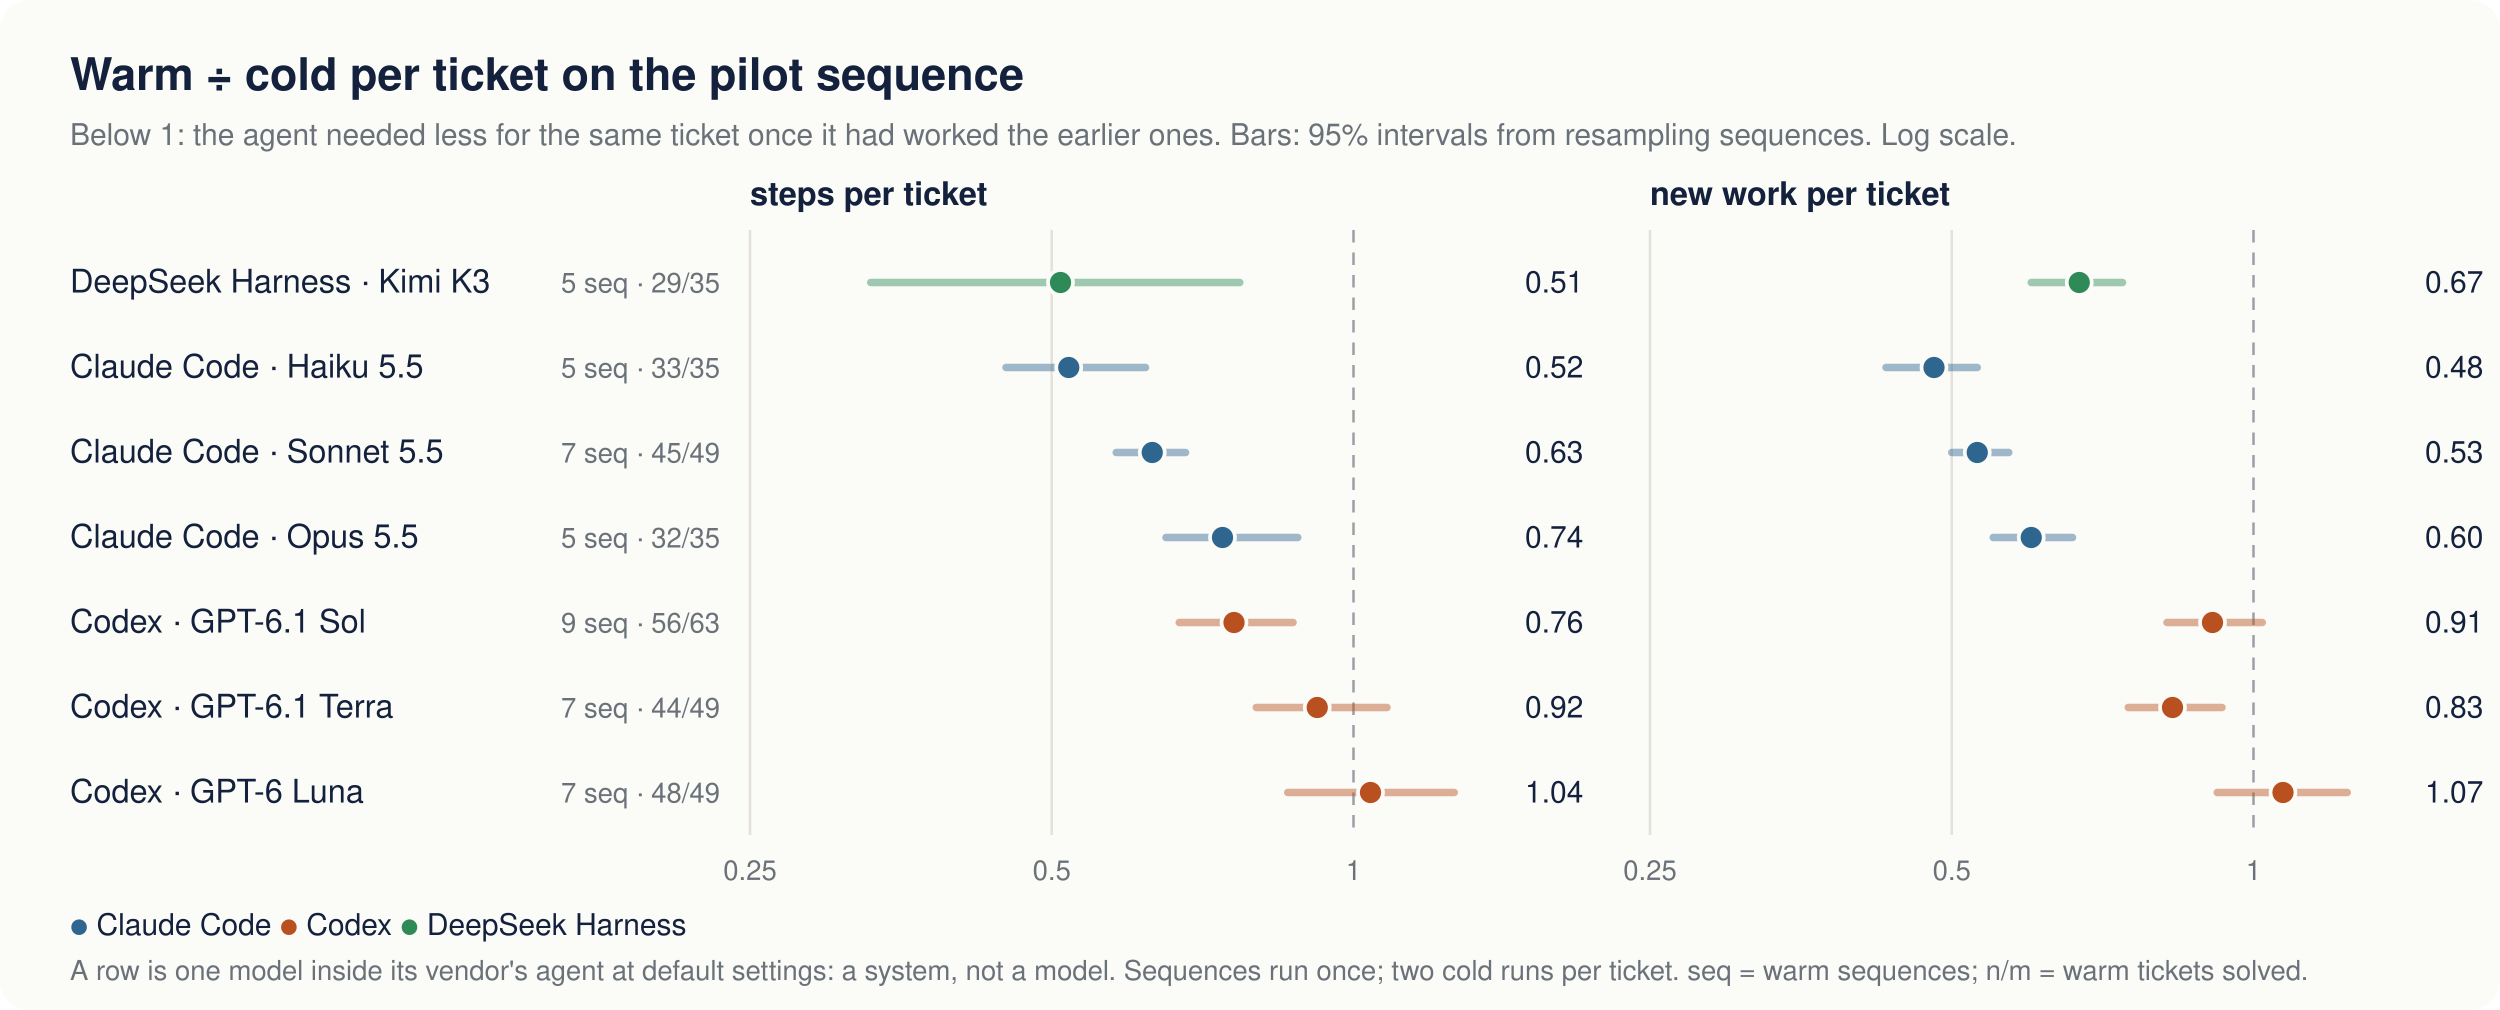
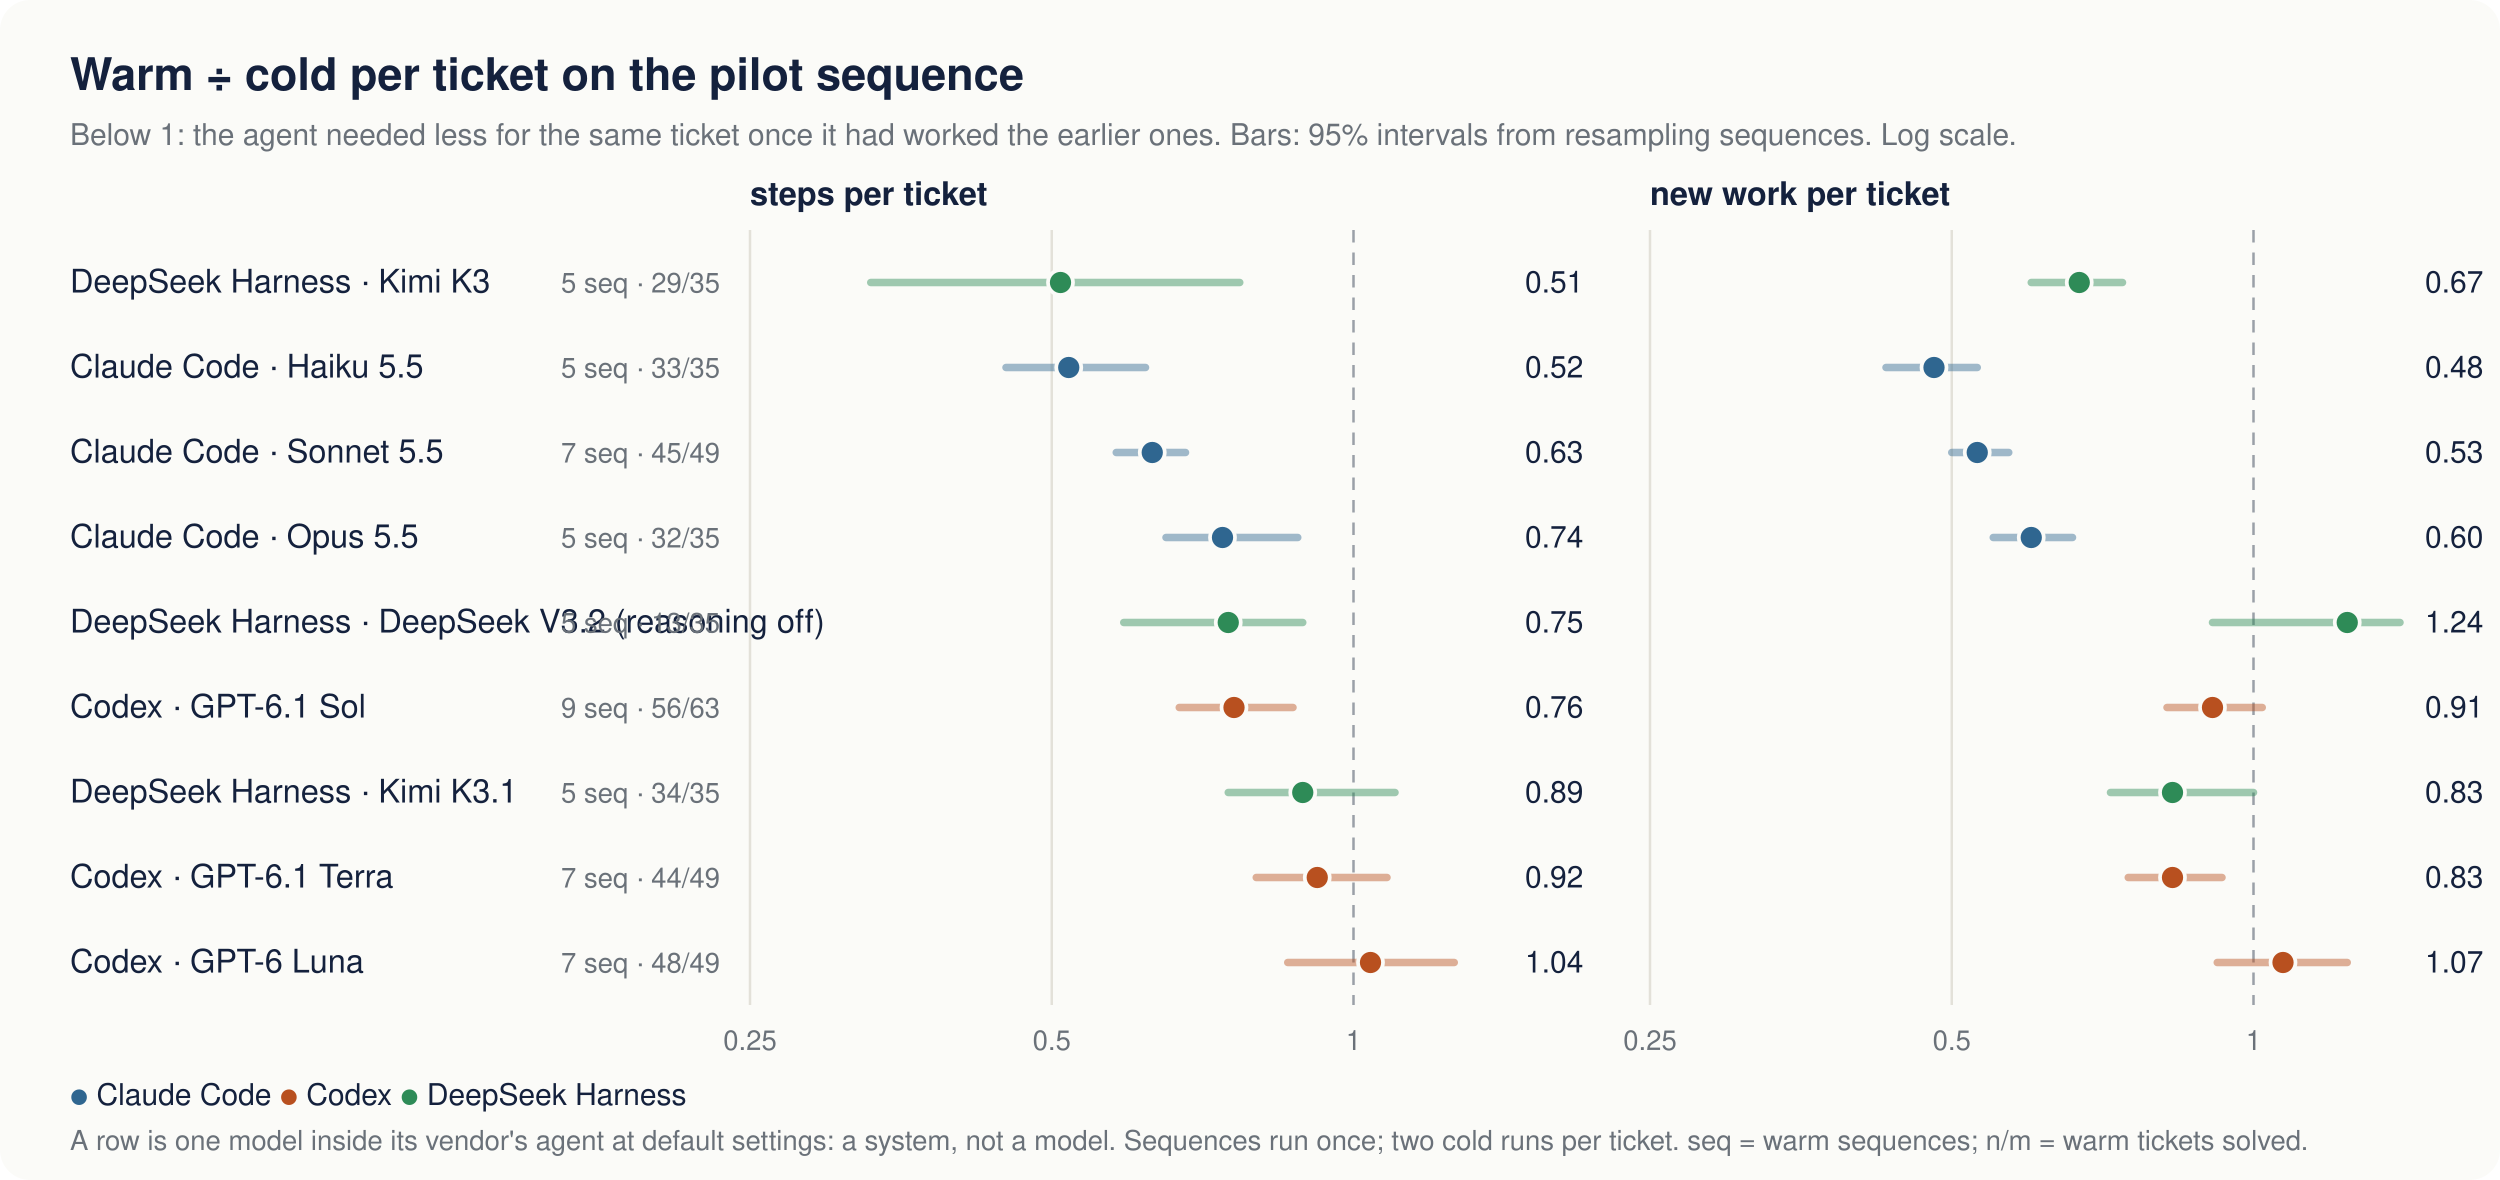
- <svg xmlns="http://www.w3.org/2000/svg" width="1000" height="404" viewBox="0 0 1000 404" font-family="-apple-system,Segoe UI,Helvetica,Arial,sans-serif">
-   <rect width="1000" height="404" rx="12" fill="#FBFBF8" />
+ <svg xmlns="http://www.w3.org/2000/svg" width="1000" height="472" viewBox="0 0 1000 472" font-family="-apple-system,Segoe UI,Helvetica,Arial,sans-serif">
+   <rect width="1000" height="472" rx="12" fill="#FBFBF8" />
  <text x="28" y="36" font-size="18" font-weight="600" fill="#14213D">Warm ÷ cold per ticket on the pilot sequence</text>
  <text x="28" y="58" font-size="12" fill="#6A7179">Below 1: the agent needed less for the same ticket once it had worked the earlier ones. Bars: 95% intervals from resampling sequences. Log scale.</text>
  <text x="300" y="82" font-size="13" font-weight="600" fill="#14213D">steps per ticket</text>
-   <line x1="300.0" y1="92" x2="300.0" y2="334" stroke="#E3E1D9" stroke-dasharray="0" />
-   <text x="300.0" y="352" font-size="11" text-anchor="middle" fill="#6A7179">0.25</text>
-   <line x1="420.7" y1="92" x2="420.7" y2="334" stroke="#E3E1D9" stroke-dasharray="0" />
-   <text x="420.7" y="352" font-size="11" text-anchor="middle" fill="#6A7179">0.5</text>
-   <line x1="541.4" y1="92" x2="541.4" y2="334" stroke="#9AA0A8" stroke-dasharray="5,4" />
-   <text x="541.4" y="352" font-size="11" text-anchor="middle" fill="#6A7179">1</text>
+   <line x1="300.0" y1="92" x2="300.0" y2="402" stroke="#E3E1D9" stroke-dasharray="0" />
+   <text x="300.0" y="420" font-size="11" text-anchor="middle" fill="#6A7179">0.25</text>
+   <line x1="420.7" y1="92" x2="420.7" y2="402" stroke="#E3E1D9" stroke-dasharray="0" />
+   <text x="420.7" y="420" font-size="11" text-anchor="middle" fill="#6A7179">0.5</text>
+   <line x1="541.4" y1="92" x2="541.4" y2="402" stroke="#9AA0A8" stroke-dasharray="5,4" />
+   <text x="541.4" y="420" font-size="11" text-anchor="middle" fill="#6A7179">1</text>
  <text x="660" y="82" font-size="13" font-weight="600" fill="#14213D">new work per ticket</text>
-   <line x1="660.0" y1="92" x2="660.0" y2="334" stroke="#E3E1D9" stroke-dasharray="0" />
-   <text x="660.0" y="352" font-size="11" text-anchor="middle" fill="#6A7179">0.25</text>
-   <line x1="780.7" y1="92" x2="780.7" y2="334" stroke="#E3E1D9" stroke-dasharray="0" />
-   <text x="780.7" y="352" font-size="11" text-anchor="middle" fill="#6A7179">0.5</text>
-   <line x1="901.4" y1="92" x2="901.4" y2="334" stroke="#9AA0A8" stroke-dasharray="5,4" />
-   <text x="901.4" y="352" font-size="11" text-anchor="middle" fill="#6A7179">1</text>
+   <line x1="660.0" y1="92" x2="660.0" y2="402" stroke="#E3E1D9" stroke-dasharray="0" />
+   <text x="660.0" y="420" font-size="11" text-anchor="middle" fill="#6A7179">0.25</text>
+   <line x1="780.7" y1="92" x2="780.7" y2="402" stroke="#E3E1D9" stroke-dasharray="0" />
+   <text x="780.7" y="420" font-size="11" text-anchor="middle" fill="#6A7179">0.5</text>
+   <line x1="901.4" y1="92" x2="901.4" y2="402" stroke="#9AA0A8" stroke-dasharray="5,4" />
+   <text x="901.4" y="420" font-size="11" text-anchor="middle" fill="#6A7179">1</text>
  <text x="28" y="117.0" font-size="13" fill="#14213D">DeepSeek Harness · Kimi K3</text>
  <text x="288" y="117.0" font-size="11" text-anchor="end" fill="#6A7179">5 seq · 29/35</text>
  <line x1="348.3" y1="113.0" x2="495.9" y2="113.0" stroke="#2E8B57" stroke-width="3" stroke-opacity="0.45" stroke-linecap="round" />
  <circle cx="424.2" cy="113.0" r="5" fill="#2E8B57" stroke="#FBFBF8" stroke-width="1.5" />
  <text x="610" y="117.0" font-size="12" fill="#14213D">0.51</text>
  <line x1="812.5" y1="113.0" x2="849.0" y2="113.0" stroke="#2E8B57" stroke-width="3" stroke-opacity="0.45" stroke-linecap="round" />
  <circle cx="831.7" cy="113.0" r="5" fill="#2E8B57" stroke="#FBFBF8" stroke-width="1.5" />
  <text x="970" y="117.0" font-size="12" fill="#14213D">0.67</text>
  <text x="28" y="151.0" font-size="13" fill="#14213D">Claude Code · Haiku 5.5</text>
  <text x="288" y="151.0" font-size="11" text-anchor="end" fill="#6A7179">5 seq · 33/35</text>
  <line x1="402.4" y1="147.0" x2="458.2" y2="147.0" stroke="#2F6690" stroke-width="3" stroke-opacity="0.45" stroke-linecap="round" />
  <circle cx="427.5" cy="147.0" r="5" fill="#2F6690" stroke="#FBFBF8" stroke-width="1.5" />
  <text x="610" y="151.0" font-size="12" fill="#14213D">0.52</text>
  <line x1="754.4" y1="147.0" x2="790.9" y2="147.0" stroke="#2F6690" stroke-width="3" stroke-opacity="0.45" stroke-linecap="round" />
  <circle cx="773.6" cy="147.0" r="5" fill="#2F6690" stroke="#FBFBF8" stroke-width="1.5" />
  <text x="970" y="151.0" font-size="12" fill="#14213D">0.48</text>
  <text x="28" y="185.0" font-size="13" fill="#14213D">Claude Code · Sonnet 5.5</text>
  <text x="288" y="185.0" font-size="11" text-anchor="end" fill="#6A7179">7 seq · 45/49</text>
  <line x1="446.5" y1="181.0" x2="474.2" y2="181.0" stroke="#2F6690" stroke-width="3" stroke-opacity="0.45" stroke-linecap="round" />
  <circle cx="460.9" cy="181.0" r="5" fill="#2F6690" stroke="#FBFBF8" stroke-width="1.5" />
  <text x="610" y="185.0" font-size="12" fill="#14213D">0.63</text>
  <line x1="780.7" y1="181.0" x2="803.5" y2="181.0" stroke="#2F6690" stroke-width="3" stroke-opacity="0.45" stroke-linecap="round" />
  <circle cx="790.9" cy="181.0" r="5" fill="#2F6690" stroke="#FBFBF8" stroke-width="1.5" />
  <text x="970" y="185.0" font-size="12" fill="#14213D">0.53</text>
  <text x="28" y="219.0" font-size="13" fill="#14213D">Claude Code · Opus 5.5</text>
  <text x="288" y="219.0" font-size="11" text-anchor="end" fill="#6A7179">5 seq · 32/35</text>
  <line x1="466.4" y1="215.0" x2="519.1" y2="215.0" stroke="#2F6690" stroke-width="3" stroke-opacity="0.45" stroke-linecap="round" />
  <circle cx="489.0" cy="215.0" r="5" fill="#2F6690" stroke="#FBFBF8" stroke-width="1.5" />
  <text x="610" y="219.0" font-size="12" fill="#14213D">0.74</text>
  <line x1="797.3" y1="215.0" x2="829.0" y2="215.0" stroke="#2F6690" stroke-width="3" stroke-opacity="0.45" stroke-linecap="round" />
  <circle cx="812.5" cy="215.0" r="5" fill="#2F6690" stroke="#FBFBF8" stroke-width="1.5" />
  <text x="970" y="219.0" font-size="12" fill="#14213D">0.60</text>
-   <text x="28" y="253.0" font-size="13" fill="#14213D">Codex · GPT-6.1 Sol</text>
-   <text x="288" y="253.0" font-size="11" text-anchor="end" fill="#6A7179">9 seq · 56/63</text>
-   <line x1="471.7" y1="249.0" x2="517.2" y2="249.0" stroke="#B8501F" stroke-width="3" stroke-opacity="0.45" stroke-linecap="round" />
-   <circle cx="493.6" cy="249.0" r="5" fill="#B8501F" stroke="#FBFBF8" stroke-width="1.5" />
-   <text x="610" y="253.0" font-size="12" fill="#14213D">0.76</text>
-   <line x1="866.8" y1="249.0" x2="904.9" y2="249.0" stroke="#B8501F" stroke-width="3" stroke-opacity="0.45" stroke-linecap="round" />
-   <circle cx="885.0" cy="249.0" r="5" fill="#B8501F" stroke="#FBFBF8" stroke-width="1.5" />
-   <text x="970" y="253.0" font-size="12" fill="#14213D">0.91</text>
-   <text x="28" y="287.0" font-size="13" fill="#14213D">Codex · GPT-6.1 Terra</text>
-   <text x="288" y="287.0" font-size="11" text-anchor="end" fill="#6A7179">7 seq · 44/49</text>
-   <line x1="502.5" y1="283.0" x2="554.8" y2="283.0" stroke="#B8501F" stroke-width="3" stroke-opacity="0.45" stroke-linecap="round" />
-   <circle cx="526.9" cy="283.0" r="5" fill="#B8501F" stroke="#FBFBF8" stroke-width="1.5" />
-   <text x="610" y="287.0" font-size="12" fill="#14213D">0.92</text>
-   <line x1="851.3" y1="283.0" x2="888.8" y2="283.0" stroke="#B8501F" stroke-width="3" stroke-opacity="0.45" stroke-linecap="round" />
-   <circle cx="869.0" cy="283.0" r="5" fill="#B8501F" stroke="#FBFBF8" stroke-width="1.5" />
-   <text x="970" y="287.0" font-size="12" fill="#14213D">0.83</text>
-   <text x="28" y="321.0" font-size="13" fill="#14213D">Codex · GPT-6 Luna</text>
-   <text x="288" y="321.0" font-size="11" text-anchor="end" fill="#6A7179">7 seq · 48/49</text>
-   <line x1="515.1" y1="317.0" x2="581.7" y2="317.0" stroke="#B8501F" stroke-width="3" stroke-opacity="0.45" stroke-linecap="round" />
-   <circle cx="548.2" cy="317.0" r="5" fill="#B8501F" stroke="#FBFBF8" stroke-width="1.5" />
-   <text x="610" y="321.0" font-size="12" fill="#14213D">1.04</text>
-   <line x1="886.9" y1="317.0" x2="938.9" y2="317.0" stroke="#B8501F" stroke-width="3" stroke-opacity="0.45" stroke-linecap="round" />
-   <circle cx="913.2" cy="317.0" r="5" fill="#B8501F" stroke="#FBFBF8" stroke-width="1.5" />
-   <text x="970" y="321.0" font-size="12" fill="#14213D">1.07</text>
-   <text x="28" y="374" font-size="12" fill="#14213D">
+   <text x="28" y="253.0" font-size="13" fill="#14213D">DeepSeek Harness · DeepSeek V3.2 (reasoning off)</text>
+   <text x="288" y="253.0" font-size="11" text-anchor="end" fill="#6A7179">5 seq · 13/35</text>
+   <line x1="449.5" y1="249.0" x2="521.1" y2="249.0" stroke="#2E8B57" stroke-width="3" stroke-opacity="0.45" stroke-linecap="round" />
+   <circle cx="491.3" cy="249.0" r="5" fill="#2E8B57" stroke="#FBFBF8" stroke-width="1.5" />
+   <text x="610" y="253.0" font-size="12" fill="#14213D">0.75</text>
+   <line x1="885.0" y1="249.0" x2="960.0" y2="249.0" stroke="#2E8B57" stroke-width="3" stroke-opacity="0.45" stroke-linecap="round" />
+   <circle cx="938.9" cy="249.0" r="5" fill="#2E8B57" stroke="#FBFBF8" stroke-width="1.5" />
+   <text x="970" y="253.0" font-size="12" fill="#14213D">1.24</text>
+   <text x="28" y="287.0" font-size="13" fill="#14213D">Codex · GPT-6.1 Sol</text>
+   <text x="288" y="287.0" font-size="11" text-anchor="end" fill="#6A7179">9 seq · 56/63</text>
+   <line x1="471.7" y1="283.0" x2="517.2" y2="283.0" stroke="#B8501F" stroke-width="3" stroke-opacity="0.45" stroke-linecap="round" />
+   <circle cx="493.6" cy="283.0" r="5" fill="#B8501F" stroke="#FBFBF8" stroke-width="1.5" />
+   <text x="610" y="287.0" font-size="12" fill="#14213D">0.76</text>
+   <line x1="866.8" y1="283.0" x2="904.9" y2="283.0" stroke="#B8501F" stroke-width="3" stroke-opacity="0.45" stroke-linecap="round" />
+   <circle cx="885.0" cy="283.0" r="5" fill="#B8501F" stroke="#FBFBF8" stroke-width="1.5" />
+   <text x="970" y="287.0" font-size="12" fill="#14213D">0.91</text>
+   <text x="28" y="321.0" font-size="13" fill="#14213D">DeepSeek Harness · Kimi K3.1</text>
+   <text x="288" y="321.0" font-size="11" text-anchor="end" fill="#6A7179">5 seq · 34/35</text>
+   <line x1="491.3" y1="317.0" x2="558.0" y2="317.0" stroke="#2E8B57" stroke-width="3" stroke-opacity="0.45" stroke-linecap="round" />
+   <circle cx="521.1" cy="317.0" r="5" fill="#2E8B57" stroke="#FBFBF8" stroke-width="1.5" />
+   <text x="610" y="321.0" font-size="12" fill="#14213D">0.89</text>
+   <line x1="844.2" y1="317.0" x2="901.4" y2="317.0" stroke="#2E8B57" stroke-width="3" stroke-opacity="0.45" stroke-linecap="round" />
+   <circle cx="869.0" cy="317.0" r="5" fill="#2E8B57" stroke="#FBFBF8" stroke-width="1.5" />
+   <text x="970" y="321.0" font-size="12" fill="#14213D">0.83</text>
+   <text x="28" y="355.0" font-size="13" fill="#14213D">Codex · GPT-6.1 Terra</text>
+   <text x="288" y="355.0" font-size="11" text-anchor="end" fill="#6A7179">7 seq · 44/49</text>
+   <line x1="502.5" y1="351.0" x2="554.8" y2="351.0" stroke="#B8501F" stroke-width="3" stroke-opacity="0.45" stroke-linecap="round" />
+   <circle cx="526.9" cy="351.0" r="5" fill="#B8501F" stroke="#FBFBF8" stroke-width="1.5" />
+   <text x="610" y="355.0" font-size="12" fill="#14213D">0.92</text>
+   <line x1="851.3" y1="351.0" x2="888.8" y2="351.0" stroke="#B8501F" stroke-width="3" stroke-opacity="0.45" stroke-linecap="round" />
+   <circle cx="869.0" cy="351.0" r="5" fill="#B8501F" stroke="#FBFBF8" stroke-width="1.5" />
+   <text x="970" y="355.0" font-size="12" fill="#14213D">0.83</text>
+   <text x="28" y="389.0" font-size="13" fill="#14213D">Codex · GPT-6 Luna</text>
+   <text x="288" y="389.0" font-size="11" text-anchor="end" fill="#6A7179">7 seq · 48/49</text>
+   <line x1="515.1" y1="385.0" x2="581.7" y2="385.0" stroke="#B8501F" stroke-width="3" stroke-opacity="0.45" stroke-linecap="round" />
+   <circle cx="548.2" cy="385.0" r="5" fill="#B8501F" stroke="#FBFBF8" stroke-width="1.5" />
+   <text x="610" y="389.0" font-size="12" fill="#14213D">1.04</text>
+   <line x1="886.9" y1="385.0" x2="938.9" y2="385.0" stroke="#B8501F" stroke-width="3" stroke-opacity="0.45" stroke-linecap="round" />
+   <circle cx="913.2" cy="385.0" r="5" fill="#B8501F" stroke="#FBFBF8" stroke-width="1.5" />
+   <text x="970" y="389.0" font-size="12" fill="#14213D">1.07</text>
+   <text x="28" y="442" font-size="12" fill="#14213D">
    <tspan fill="#2F6690">●</tspan> Claude Code  <tspan fill="#B8501F">●</tspan> Codex  <tspan fill="#2E8B57">●</tspan> DeepSeek Harness</text>
-   <text x="28" y="392" font-size="11" fill="#6A7179">A row is one model inside its vendor's agent at default settings: a system, not a model. Sequences run once; two cold runs per ticket. seq = warm sequences; n/m = warm tickets solved.</text>
+   <text x="28" y="460" font-size="11" fill="#6A7179">A row is one model inside its vendor's agent at default settings: a system, not a model. Sequences run once; two cold runs per ticket. seq = warm sequences; n/m = warm tickets solved.</text>
</svg>
